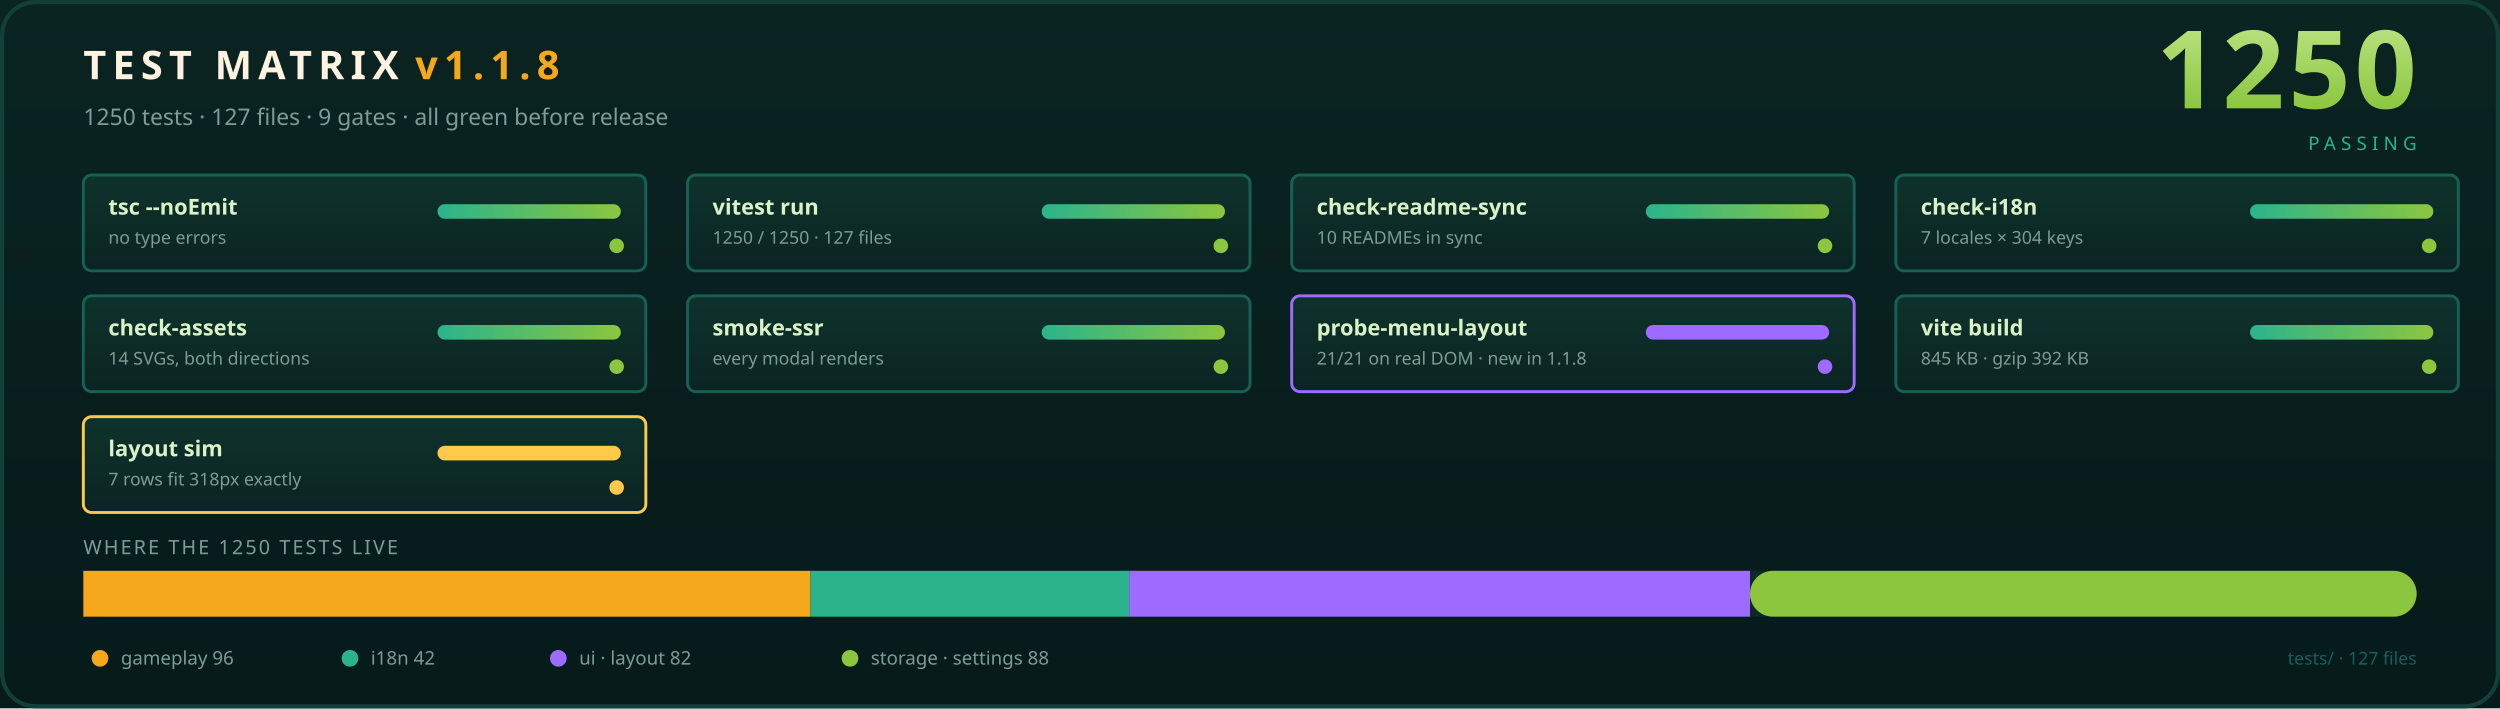
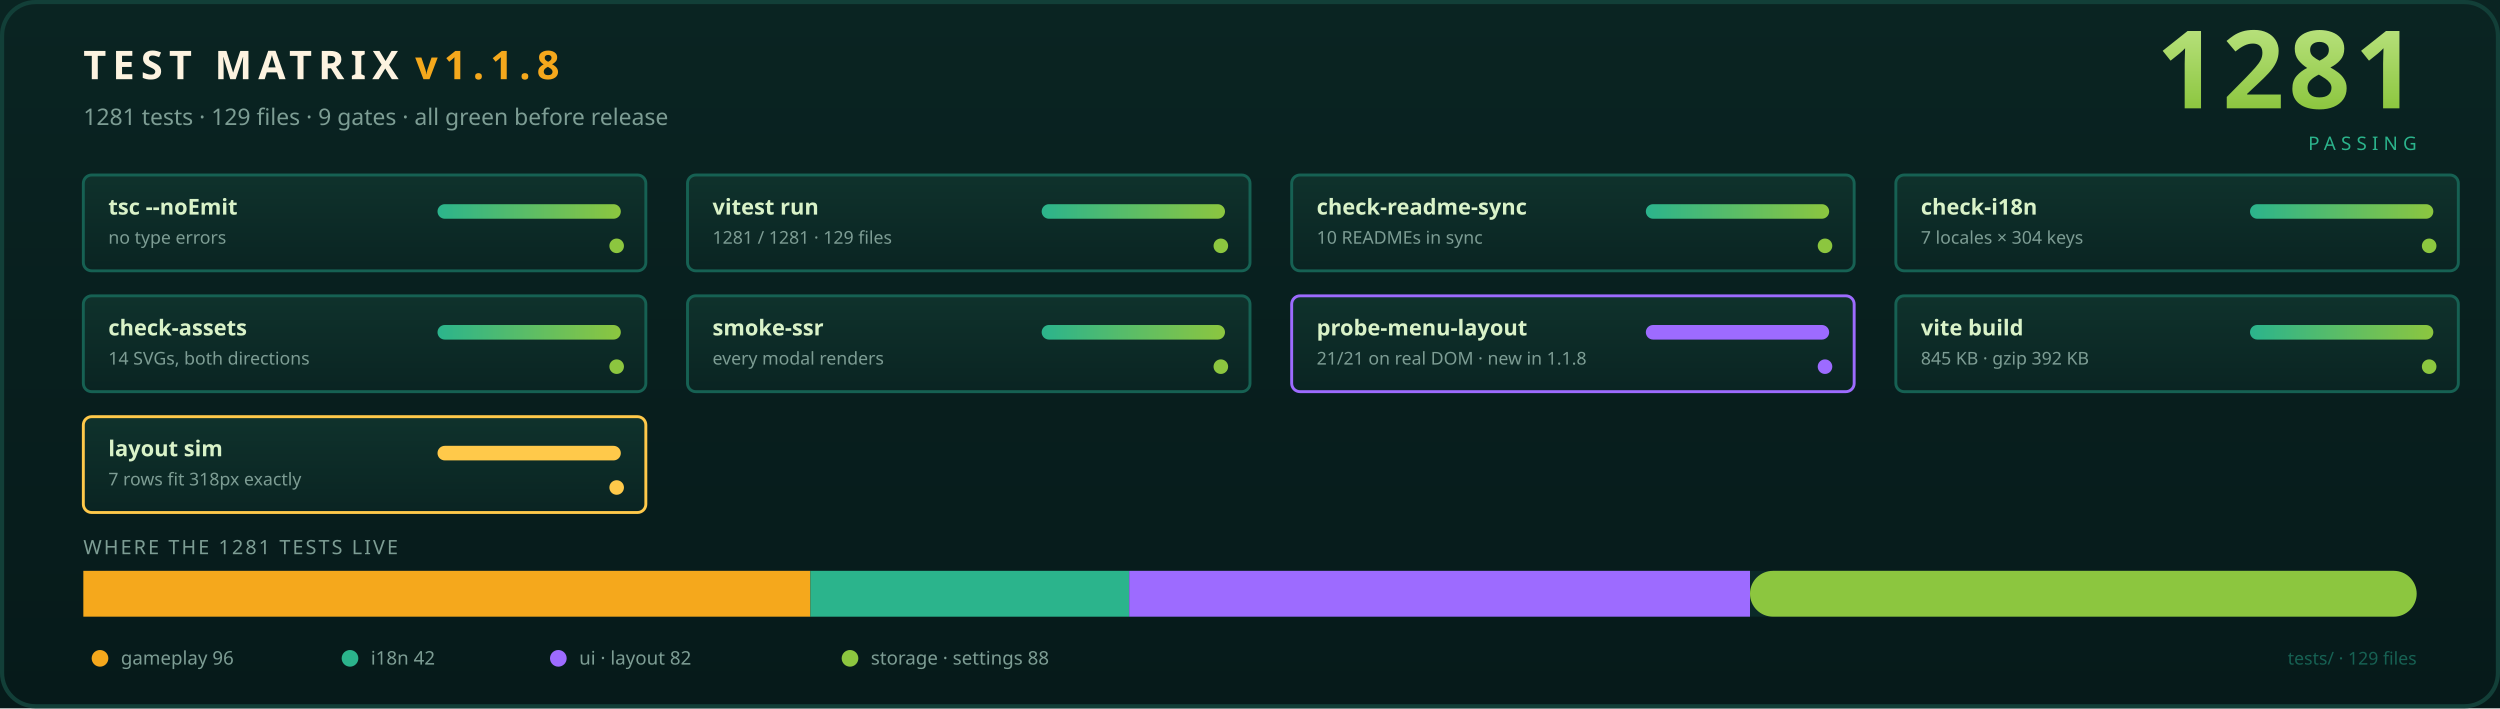
- <svg xmlns="http://www.w3.org/2000/svg" viewBox="0 0 1200 340" role="img" aria-label="Ma trận kiểm thử Lọ Chéo v1.1.8 — 1250 test trên 127 file, 9 cổng kiểm tra, phân bố theo nhóm (hoạt họa SMIL)">
+ <svg xmlns="http://www.w3.org/2000/svg" viewBox="0 0 1200 340" role="img" aria-label="Ma trận kiểm thử Lọ Chéo v1.1.8 — 1281 test trên 129 file, 9 cổng kiểm tra, phân bố theo nhóm (hoạt họa SMIL)">
  <defs>
    <filter id="tm-glow" x="-40%" y="-40%" width="180%" height="180%">
      <feGaussianBlur stdDeviation="4" result="b" />
      <feMerge>
        <feMergeNode in="b" />
        <feMergeNode in="SourceGraphic" />
      </feMerge>
    </filter>
    <linearGradient id="tmBg" x1="0" y1="0" x2="0" y2="1">
      <stop offset="0" stop-color="#0a2422" />
      <stop offset="1" stop-color="#061a1a" />
    </linearGradient>
    <linearGradient id="tmCard" x1="0" y1="0" x2="0" y2="1">
      <stop offset="0" stop-color="#0f322c" />
      <stop offset="1" stop-color="#0a2422" />
    </linearGradient>
    <linearGradient id="tmBar" x1="0" y1="0" x2="1" y2="0">
      <stop offset="0" stop-color="#2bb48c" />
      <stop offset="1" stop-color="#8cc63f" />
    </linearGradient>
    <linearGradient id="tmBig" x1="0" y1="0" x2="0" y2="1">
      <stop offset="0" stop-color="#b6e07a" />
      <stop offset="1" stop-color="#8cc63f" />
    </linearGradient>
  </defs>
  <rect width="1200" height="340" fill="url(#tmBg)" />
  <rect x="1" y="1" width="1198" height="338" rx="16" fill="none" stroke="#123f38" stroke-width="2" />
  <text x="40" y="38" font-family="'Arial Black','Bungee',sans-serif" font-weight="900" font-size="19" letter-spacing="3" fill="#fdf3e0">TEST MATRIX <tspan fill="#f5a81c">v1.1.8</tspan>
  </text>
-   <text x="40" y="60" font-family="system-ui,sans-serif" font-size="11" fill="#7d9d94">1250 tests · 127 files · 9 gates · all green before release</text>
-   <text x="1160" y="52" text-anchor="end" font-family="'Arial Black','Bungee',sans-serif" font-weight="900" font-size="52" fill="url(#tmBig)" letter-spacing="2">1250</text>
+   <text x="40" y="60" font-family="system-ui,sans-serif" font-size="11" fill="#7d9d94">1281 tests · 129 files · 9 gates · all green before release</text>
+   <text x="1160" y="52" text-anchor="end" font-family="'Arial Black','Bungee',sans-serif" font-weight="900" font-size="52" fill="url(#tmBig)" letter-spacing="2">1281</text>
  <text x="1160" y="72" text-anchor="end" font-family="system-ui,sans-serif" font-size="9" letter-spacing="2.5" fill="#2bb48c">PASSING</text>
  <g font-family="system-ui,sans-serif">
    <g transform="translate(40,84)">
      <rect width="270" height="46" rx="4" fill="url(#tmCard)" stroke="#166153" stroke-width="1.4" />
      <text x="12" y="19" font-size="10.5" fill="#d9f2c8" font-weight="700">tsc --noEmit</text>
      <text x="12" y="33" font-size="8.5" fill="#7d9d94">no type errors</text>
      <rect x="170" y="14" width="88" height="7" rx="3.5" fill="#0b2a28" />
      <rect x="170" y="14" width="88" height="7" rx="3.5" fill="url(#tmBar)">
        <animate attributeName="opacity" values="0.6;1;1;0.6" dur="9s" repeatCount="indefinite" />
      </rect>
      <circle cx="256" cy="34" r="3.5" fill="#8cc63f">
        <animate attributeName="opacity" values="1;0.3;1" dur="2.4s" repeatCount="indefinite" />
      </circle>
    </g>
    <g transform="translate(330,84)">
      <rect width="270" height="46" rx="4" fill="url(#tmCard)" stroke="#166153" stroke-width="1.4" />
      <text x="12" y="19" font-size="10.5" fill="#d9f2c8" font-weight="700">vitest run</text>
-       <text x="12" y="33" font-size="8.5" fill="#7d9d94">1250 / 1250 · 127 files</text>
+       <text x="12" y="33" font-size="8.5" fill="#7d9d94">1281 / 1281 · 129 files</text>
      <rect x="170" y="14" width="88" height="7" rx="3.5" fill="#0b2a28" />
      <rect x="170" y="14" width="88" height="7" rx="3.5" fill="url(#tmBar)">
        <animate attributeName="opacity" values="0.6;1;1;0.6" dur="9s" begin="0.6s" repeatCount="indefinite" />
      </rect>
      <circle cx="256" cy="34" r="3.5" fill="#8cc63f">
        <animate attributeName="opacity" values="1;0.3;1" dur="2.4s" begin="0.3s" repeatCount="indefinite" />
      </circle>
    </g>
    <g transform="translate(620,84)">
      <rect width="270" height="46" rx="4" fill="url(#tmCard)" stroke="#166153" stroke-width="1.4" />
      <text x="12" y="19" font-size="10.5" fill="#d9f2c8" font-weight="700">check-readme-sync</text>
      <text x="12" y="33" font-size="8.5" fill="#7d9d94">10 READMEs in sync</text>
      <rect x="170" y="14" width="88" height="7" rx="3.5" fill="#0b2a28" />
      <rect x="170" y="14" width="88" height="7" rx="3.5" fill="url(#tmBar)">
        <animate attributeName="opacity" values="0.6;1;1;0.6" dur="9s" begin="1.2s" repeatCount="indefinite" />
      </rect>
      <circle cx="256" cy="34" r="3.5" fill="#8cc63f">
        <animate attributeName="opacity" values="1;0.3;1" dur="2.4s" begin="0.6s" repeatCount="indefinite" />
      </circle>
    </g>
    <g transform="translate(910,84)">
      <rect width="270" height="46" rx="4" fill="url(#tmCard)" stroke="#166153" stroke-width="1.4" />
      <text x="12" y="19" font-size="10.5" fill="#d9f2c8" font-weight="700">check-i18n</text>
      <text x="12" y="33" font-size="8.5" fill="#7d9d94">7 locales × 304 keys</text>
      <rect x="170" y="14" width="88" height="7" rx="3.5" fill="#0b2a28" />
      <rect x="170" y="14" width="88" height="7" rx="3.5" fill="url(#tmBar)">
        <animate attributeName="opacity" values="0.6;1;1;0.6" dur="9s" begin="1.8s" repeatCount="indefinite" />
      </rect>
      <circle cx="256" cy="34" r="3.5" fill="#8cc63f">
        <animate attributeName="opacity" values="1;0.3;1" dur="2.4s" begin="0.9s" repeatCount="indefinite" />
      </circle>
    </g>
    <g transform="translate(40,142)">
      <rect width="270" height="46" rx="4" fill="url(#tmCard)" stroke="#166153" stroke-width="1.4" />
      <text x="12" y="19" font-size="10.5" fill="#d9f2c8" font-weight="700">check-assets</text>
      <text x="12" y="33" font-size="8.5" fill="#7d9d94">14 SVGs, both directions</text>
      <rect x="170" y="14" width="88" height="7" rx="3.5" fill="#0b2a28" />
      <rect x="170" y="14" width="88" height="7" rx="3.5" fill="url(#tmBar)">
        <animate attributeName="opacity" values="0.6;1;1;0.6" dur="9s" begin="2.4s" repeatCount="indefinite" />
      </rect>
      <circle cx="256" cy="34" r="3.5" fill="#8cc63f">
        <animate attributeName="opacity" values="1;0.3;1" dur="2.4s" begin="1.2s" repeatCount="indefinite" />
      </circle>
    </g>
    <g transform="translate(330,142)">
      <rect width="270" height="46" rx="4" fill="url(#tmCard)" stroke="#166153" stroke-width="1.4" />
      <text x="12" y="19" font-size="10.5" fill="#d9f2c8" font-weight="700">smoke-ssr</text>
      <text x="12" y="33" font-size="8.5" fill="#7d9d94">every modal renders</text>
      <rect x="170" y="14" width="88" height="7" rx="3.5" fill="#0b2a28" />
      <rect x="170" y="14" width="88" height="7" rx="3.5" fill="url(#tmBar)">
        <animate attributeName="opacity" values="0.6;1;1;0.6" dur="9s" begin="3s" repeatCount="indefinite" />
      </rect>
      <circle cx="256" cy="34" r="3.5" fill="#8cc63f">
        <animate attributeName="opacity" values="1;0.3;1" dur="2.4s" begin="1.5s" repeatCount="indefinite" />
      </circle>
    </g>
    <g transform="translate(620,142)">
      <rect width="270" height="46" rx="4" fill="url(#tmCard)" stroke="#9d6bff" stroke-width="1.4" />
      <text x="12" y="19" font-size="10.5" fill="#d9f2c8" font-weight="700">probe-menu-layout</text>
      <text x="12" y="33" font-size="8.5" fill="#7d9d94">21/21 on real DOM · new in 1.1.8</text>
      <rect x="170" y="14" width="88" height="7" rx="3.5" fill="#0b2a28" />
      <rect x="170" y="14" width="88" height="7" rx="3.5" fill="#9d6bff" />
      <circle cx="256" cy="34" r="3.5" fill="#9d6bff">
        <animate attributeName="opacity" values="1;0.3;1" dur="2.4s" begin="1.8s" repeatCount="indefinite" />
      </circle>
    </g>
    <g transform="translate(910,142)">
      <rect width="270" height="46" rx="4" fill="url(#tmCard)" stroke="#166153" stroke-width="1.4" />
      <text x="12" y="19" font-size="10.5" fill="#d9f2c8" font-weight="700">vite build</text>
      <text x="12" y="33" font-size="8.5" fill="#7d9d94">845 KB · gzip 392 KB</text>
      <rect x="170" y="14" width="88" height="7" rx="3.5" fill="#0b2a28" />
      <rect x="170" y="14" width="88" height="7" rx="3.5" fill="url(#tmBar)">
        <animate attributeName="opacity" values="0.6;1;1;0.6" dur="9s" begin="4.2s" repeatCount="indefinite" />
      </rect>
      <circle cx="256" cy="34" r="3.5" fill="#8cc63f">
        <animate attributeName="opacity" values="1;0.3;1" dur="2.4s" begin="2.1s" repeatCount="indefinite" />
      </circle>
    </g>
    <g transform="translate(40,200)">
      <rect width="270" height="46" rx="4" fill="url(#tmCard)" stroke="#ffc94a" stroke-width="1.4" />
      <text x="12" y="19" font-size="10.5" fill="#d9f2c8" font-weight="700">layout sim</text>
      <text x="12" y="33" font-size="8.5" fill="#7d9d94">7 rows fit 318px exactly</text>
      <rect x="170" y="14" width="88" height="7" rx="3.5" fill="#0b2a28" />
      <rect x="170" y="14" width="88" height="7" rx="3.5" fill="#ffc94a" />
      <circle cx="256" cy="34" r="3.5" fill="#ffc94a">
        <animate attributeName="opacity" values="1;0.3;1" dur="2.4s" begin="2.4s" repeatCount="indefinite" />
      </circle>
    </g>
  </g>
-   <text x="40" y="266" font-family="system-ui,sans-serif" font-size="9.5" letter-spacing="1" fill="#7d9d94">WHERE THE 1250 TESTS LIVE</text>
+   <text x="40" y="266" font-family="system-ui,sans-serif" font-size="9.5" letter-spacing="1" fill="#7d9d94">WHERE THE 1281 TESTS LIVE</text>
  <g transform="translate(40,274)">
    <rect width="1120" height="22" rx="11" fill="#0b2a28" />
    <rect x="0" y="0" width="349" height="22" fill="#f5a81c">
      <animate attributeName="opacity" values="0.55;1;1;0.55" dur="9s" begin="0s" repeatCount="indefinite" />
    </rect>
    <rect x="349" y="0" width="153" height="22" fill="#2bb48c">
      <animate attributeName="opacity" values="0.55;1;1;0.55" dur="9s" begin="0.8s" repeatCount="indefinite" />
    </rect>
    <rect x="502" y="0" width="298" height="22" fill="#9d6bff">
      <animate attributeName="opacity" values="0.55;1;1;0.55" dur="9s" begin="1.6s" repeatCount="indefinite" />
    </rect>
    <rect x="800" y="0" width="320" height="22" rx="11" fill="#8cc63f">
      <animate attributeName="opacity" values="0.55;1;1;0.55" dur="9s" begin="2.4s" repeatCount="indefinite" />
    </rect>
  </g>
  <g font-family="system-ui,sans-serif" font-size="9" fill="#7d9d94">
    <circle cx="48" cy="316" r="4" fill="#f5a81c" />
    <text x="58" y="319">gameplay 96</text>
    <circle cx="168" cy="316" r="4" fill="#2bb48c" />
    <text x="178" y="319">i18n 42</text>
    <circle cx="268" cy="316" r="4" fill="#9d6bff" />
    <text x="278" y="319">ui · layout 82</text>
    <circle cx="408" cy="316" r="4" fill="#8cc63f" />
    <text x="418" y="319">storage · settings 88</text>
  </g>
-   <text x="1160" y="319" text-anchor="end" font-family="system-ui,sans-serif" font-size="8.5" fill="#166153">tests/ · 127 files</text>
+   <text x="1160" y="319" text-anchor="end" font-family="system-ui,sans-serif" font-size="8.5" fill="#166153">tests/ · 129 files</text>
</svg>
